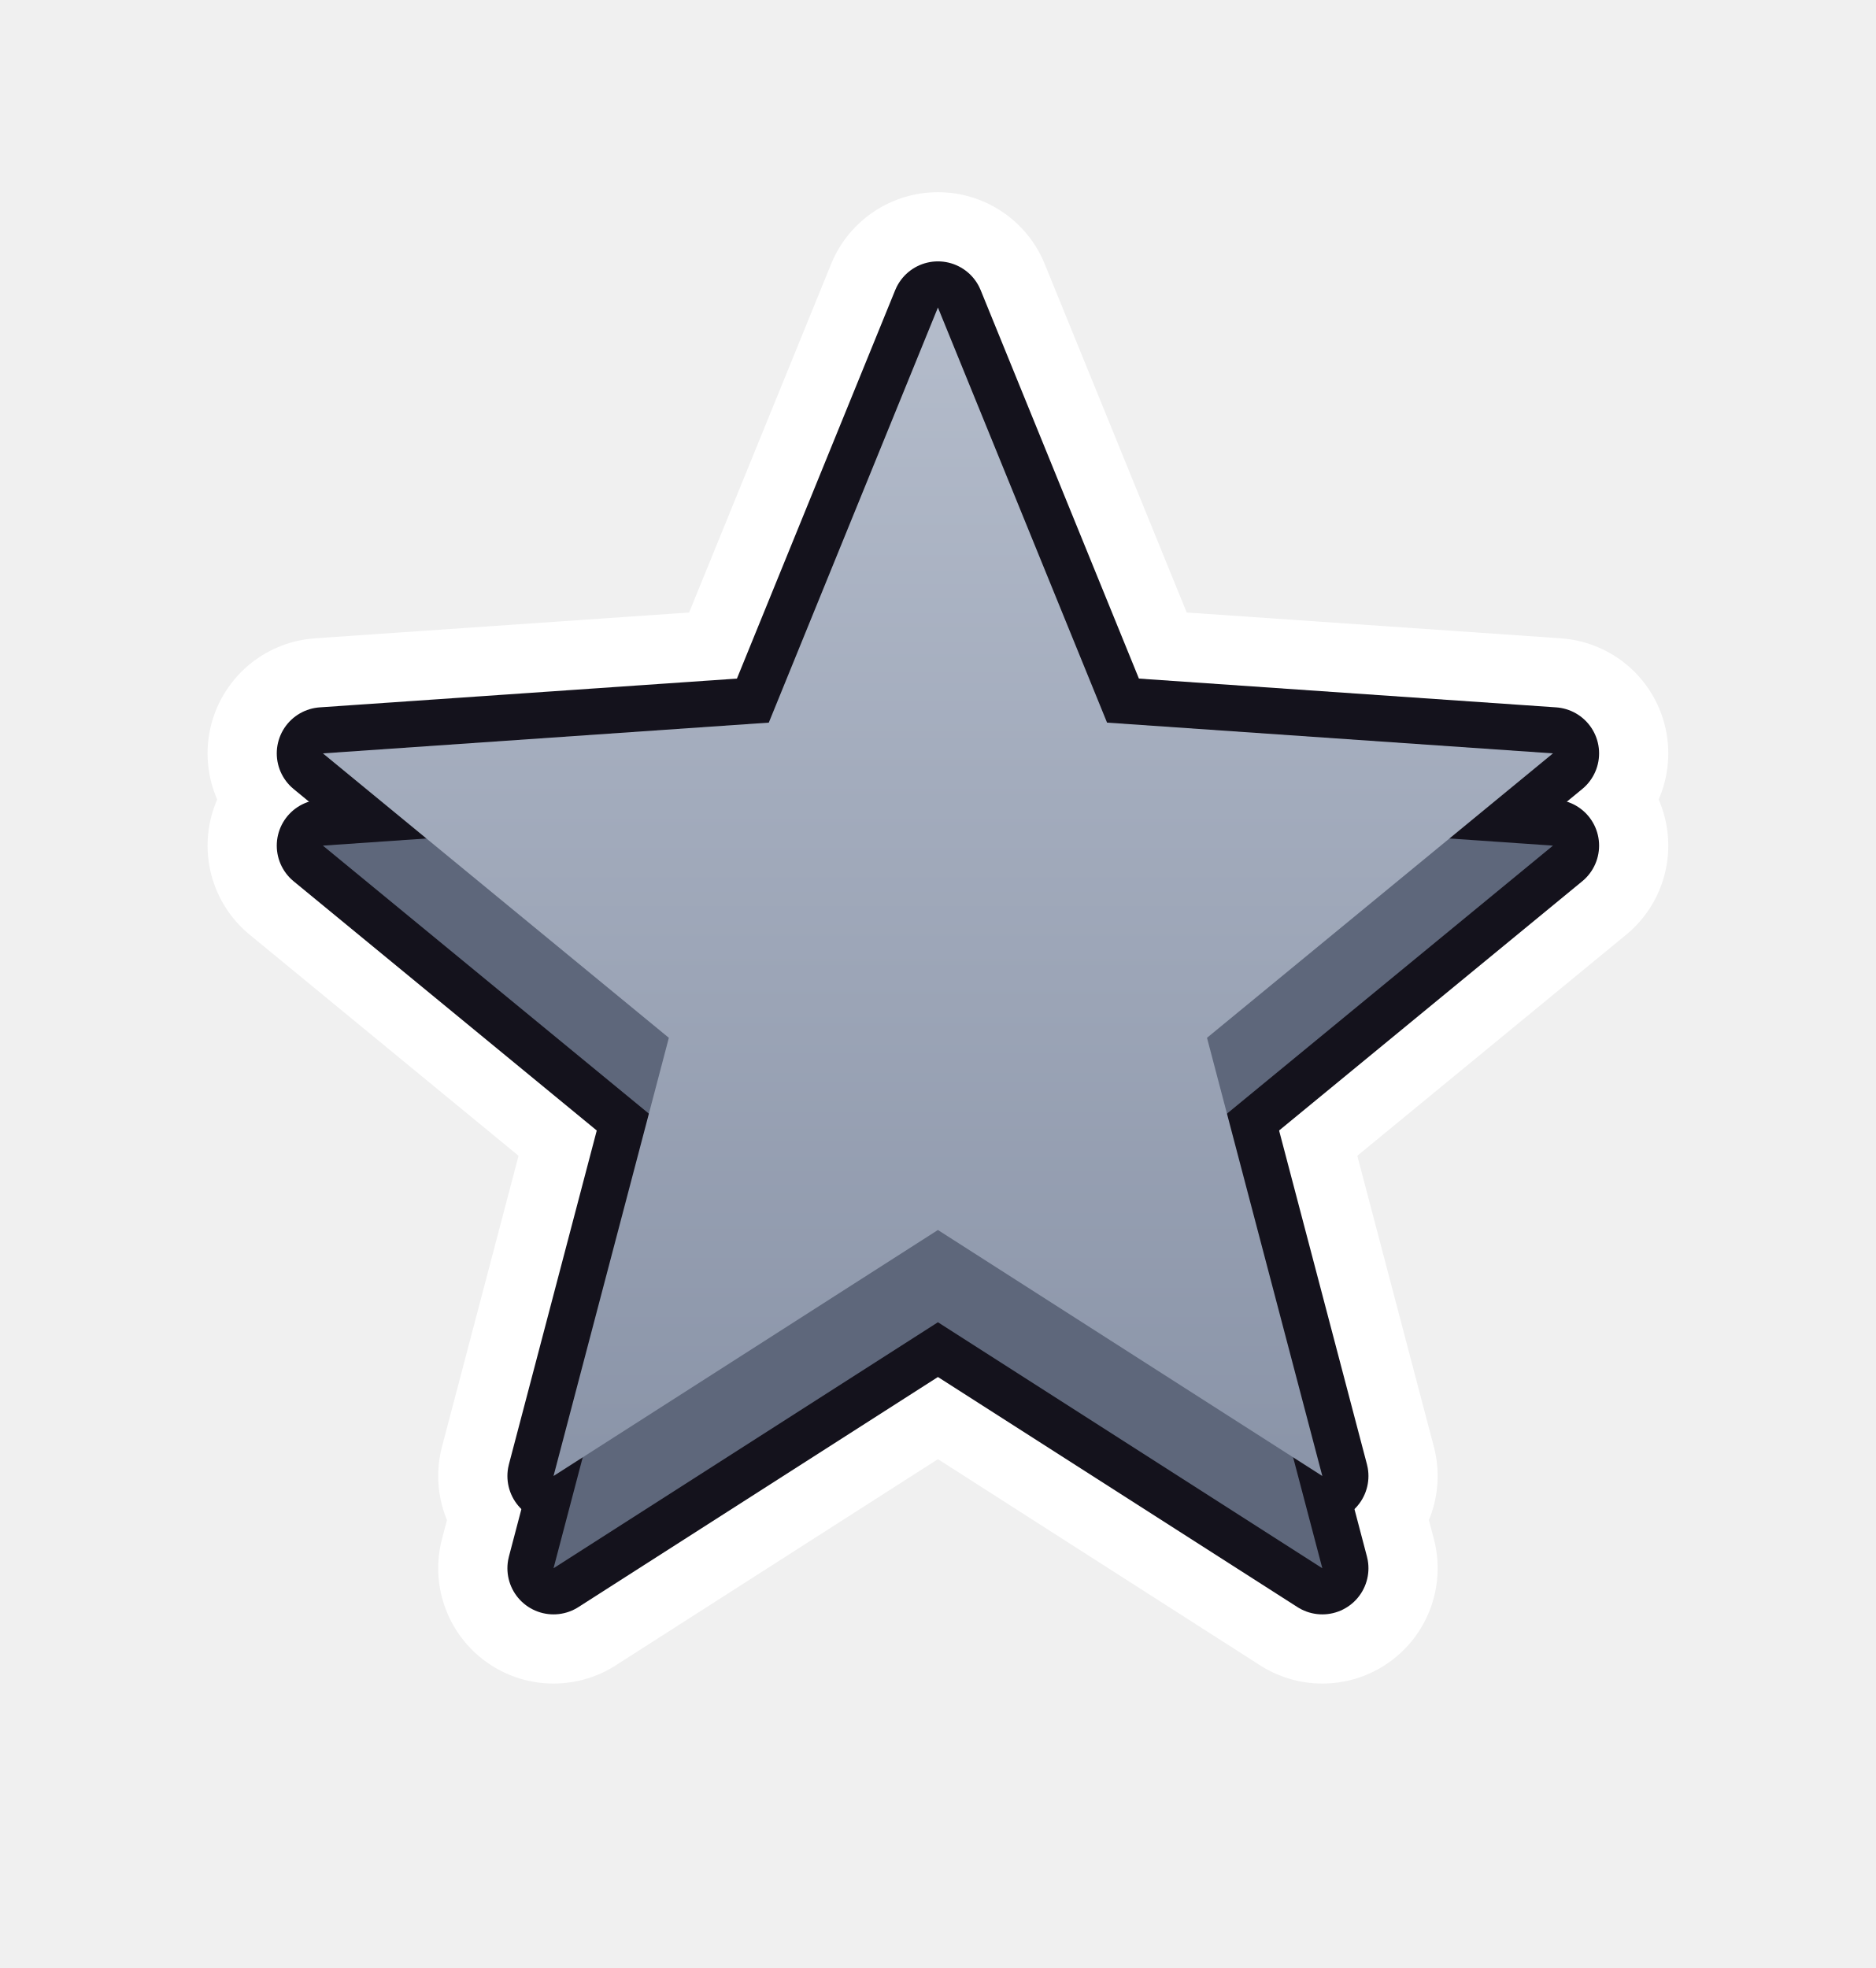
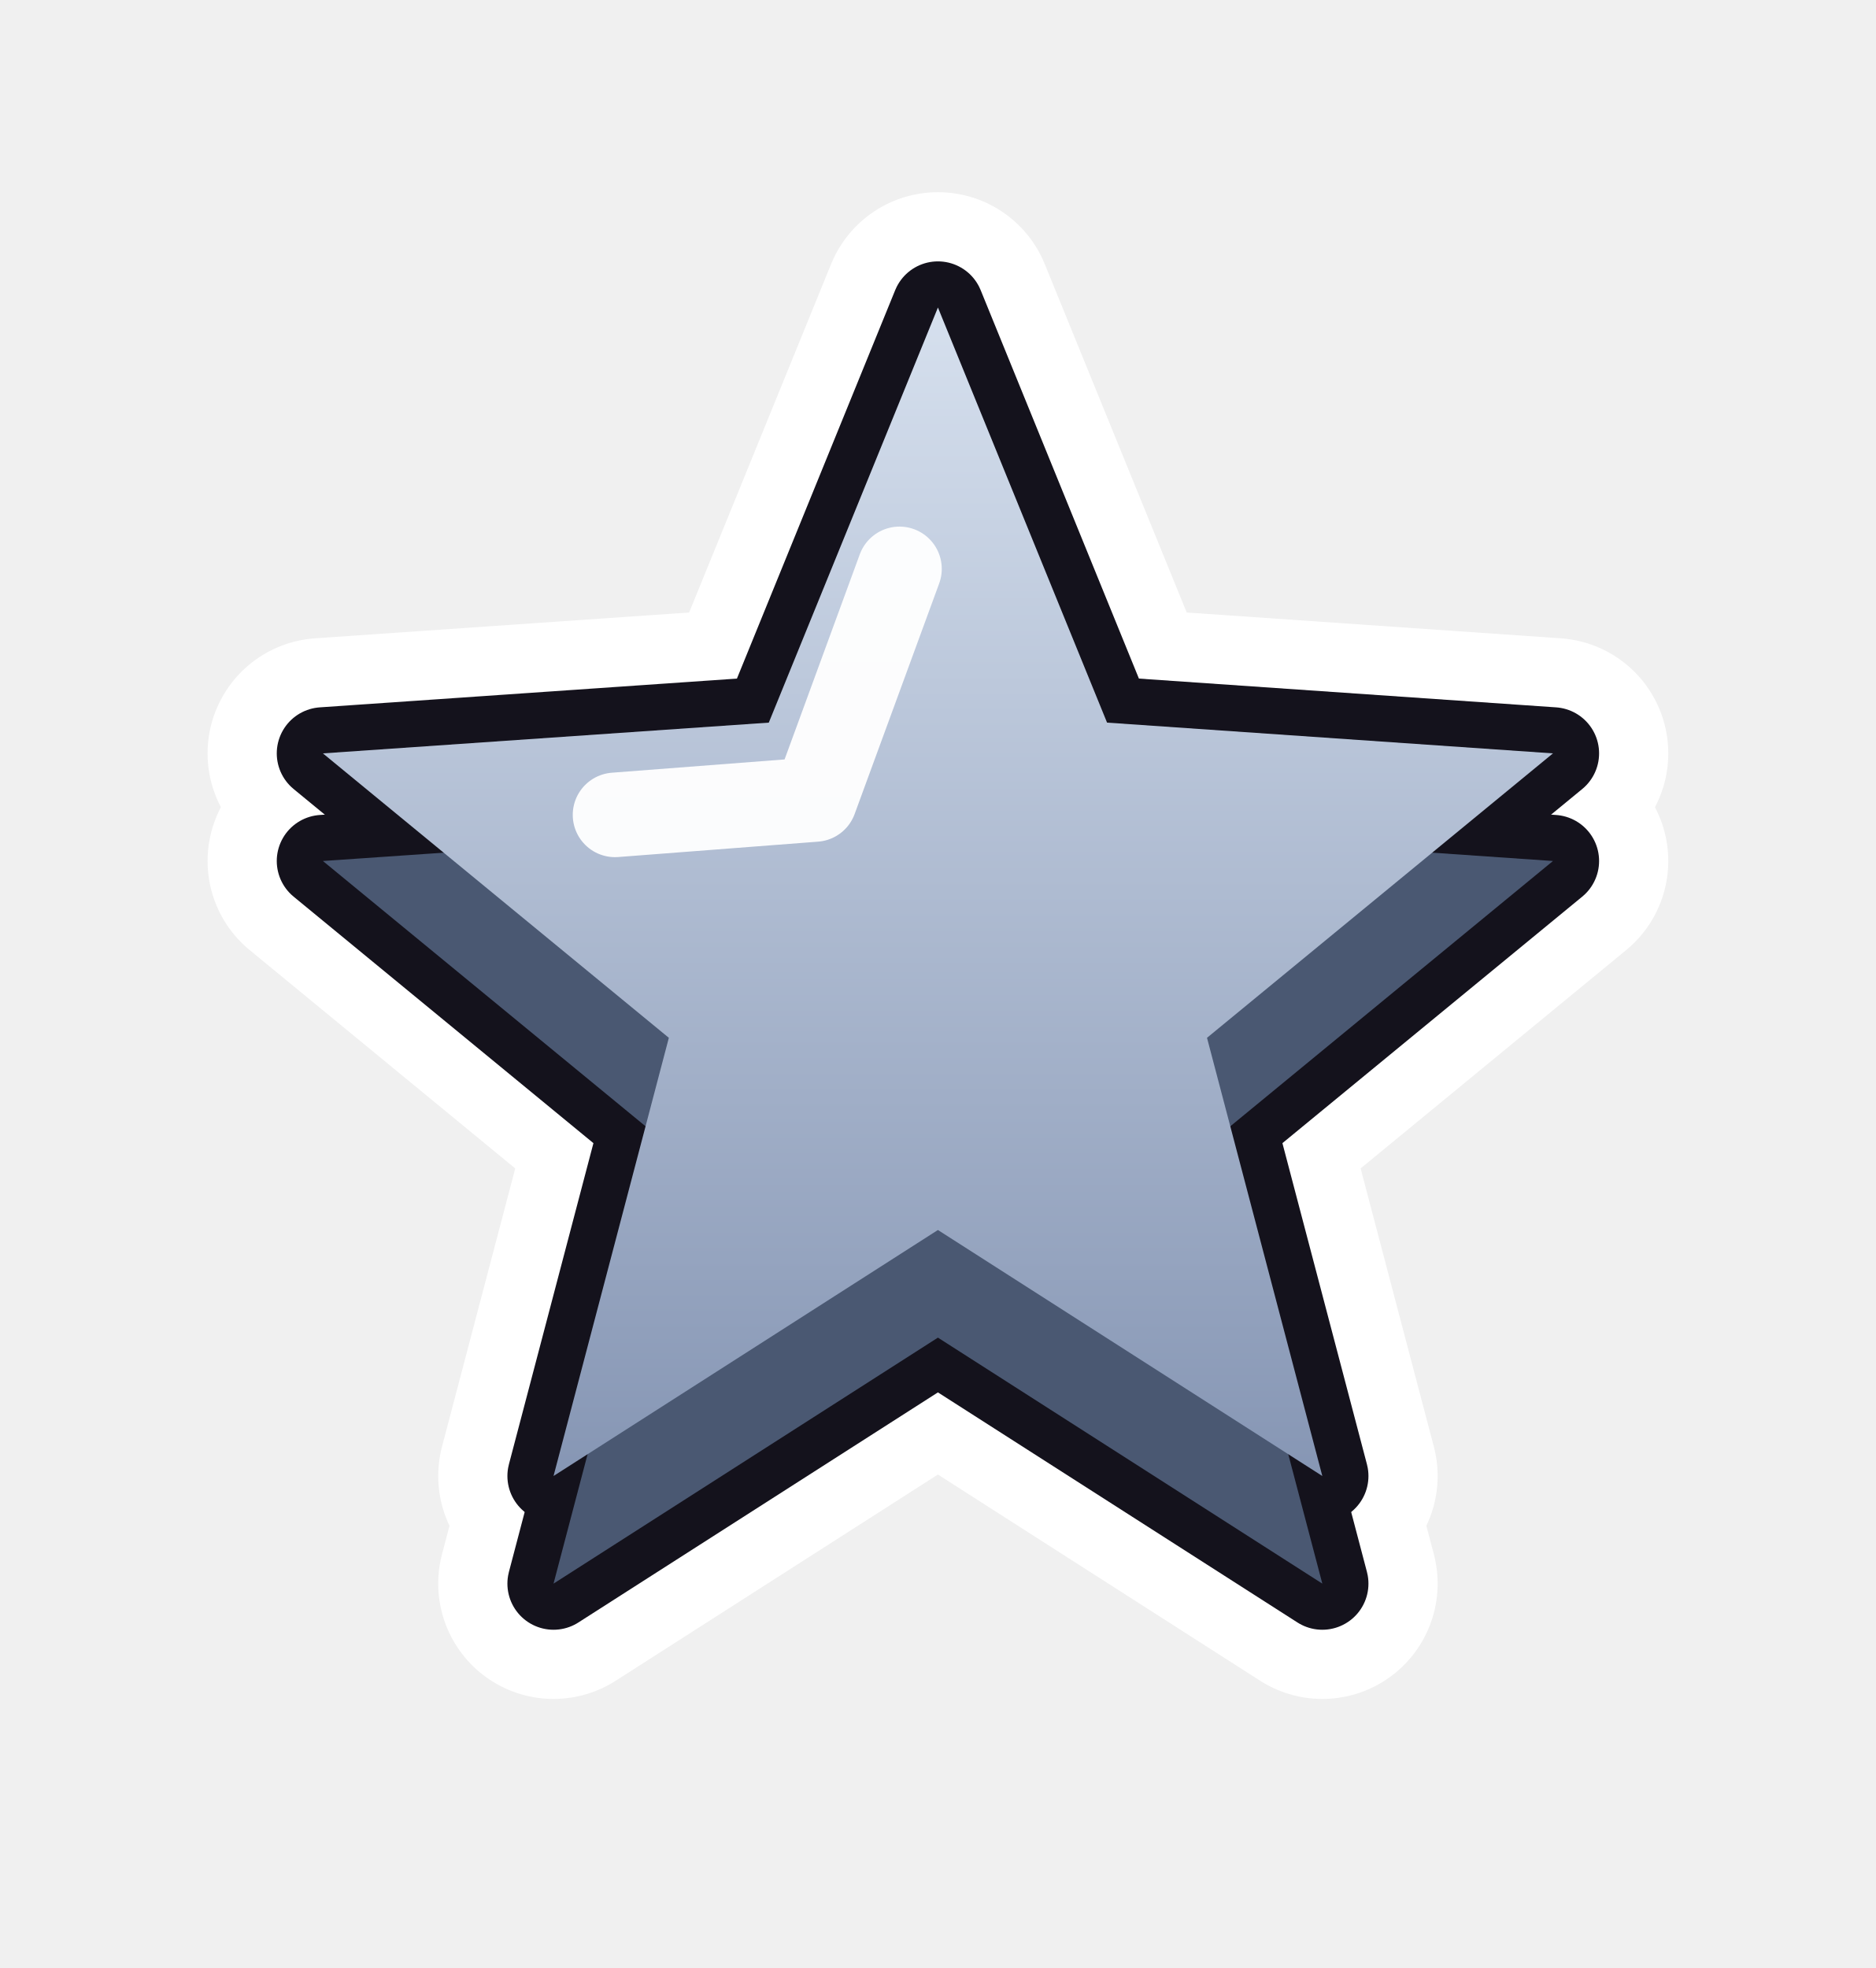
<svg xmlns="http://www.w3.org/2000/svg" viewBox="-22 -22 244 256" width="244" height="256">
  <defs>
    <linearGradient id="g" x1="0" y1="0" x2="0" y2="1">
-       <stop offset="0" stop-color="#B4BCCB" />
-       <stop offset="1" stop-color="#8A94A8" />
+       <stop offset="0" stop-color="#D6E0EE" />
+       <stop offset="1" stop-color="#8696B4" />
    </linearGradient>
  </defs>
  <path d="M100,18 L122,72 L180,76 L135,113 L150,170 L100,138 L50,170 L65,113 L20,76 L78,72 Z" transform="translate(0,0)" fill="#fff" stroke="#fff" stroke-width="30" stroke-linejoin="round" />
-   <path d="M100,18 L122,72 L180,76 L135,113 L150,170 L100,138 L50,170 L65,113 L20,76 L78,72 Z" transform="translate(0,12)" fill="#fff" stroke="#fff" stroke-width="30" stroke-linejoin="round" />
+   <path d="M100,18 L122,72 L180,76 L135,113 L150,170 L100,138 L50,170 L65,113 L20,76 L78,72 Z" transform="translate(0,14)" fill="#fff" stroke="#fff" stroke-width="30" stroke-linejoin="round" />
  <path d="M100,18 L122,72 L180,76 L135,113 L150,170 L100,138 L50,170 L65,113 L20,76 L78,72 Z" transform="translate(0,0)" fill="#14121C" stroke="#14121C" stroke-width="12" stroke-linejoin="round" />
-   <path d="M100,18 L122,72 L180,76 L135,113 L150,170 L100,138 L50,170 L65,113 L20,76 L78,72 Z" transform="translate(0,12)" fill="#14121C" stroke="#14121C" stroke-width="12" stroke-linejoin="round" />
-   <path d="M100,18 L122,72 L180,76 L135,113 L150,170 L100,138 L50,170 L65,113 L20,76 L78,72 Z" transform="translate(0,12)" fill="#5E677B" />
+   <path d="M100,18 L122,72 L180,76 L135,113 L150,170 L100,138 L50,170 L65,113 L20,76 L78,72 Z" transform="translate(0,14)" fill="#14121C" stroke="#14121C" stroke-width="12" stroke-linejoin="round" />
+   <path d="M100,18 L122,72 L180,76 L135,113 L150,170 L100,138 L50,170 L65,113 L20,76 L78,72 Z" transform="translate(0,14)" fill="#4A5872" />
  <path d="M100,18 L122,72 L180,76 L135,113 L150,170 L100,138 L50,170 L65,113 L20,76 L78,72 Z" transform="translate(0,0)" fill="url(#g)" />
+   <path d="M58,84 L84,82 L95,52" fill="none" stroke="#fff" stroke-opacity="0.95" stroke-width="11" stroke-linecap="round" stroke-linejoin="round" />
</svg>
